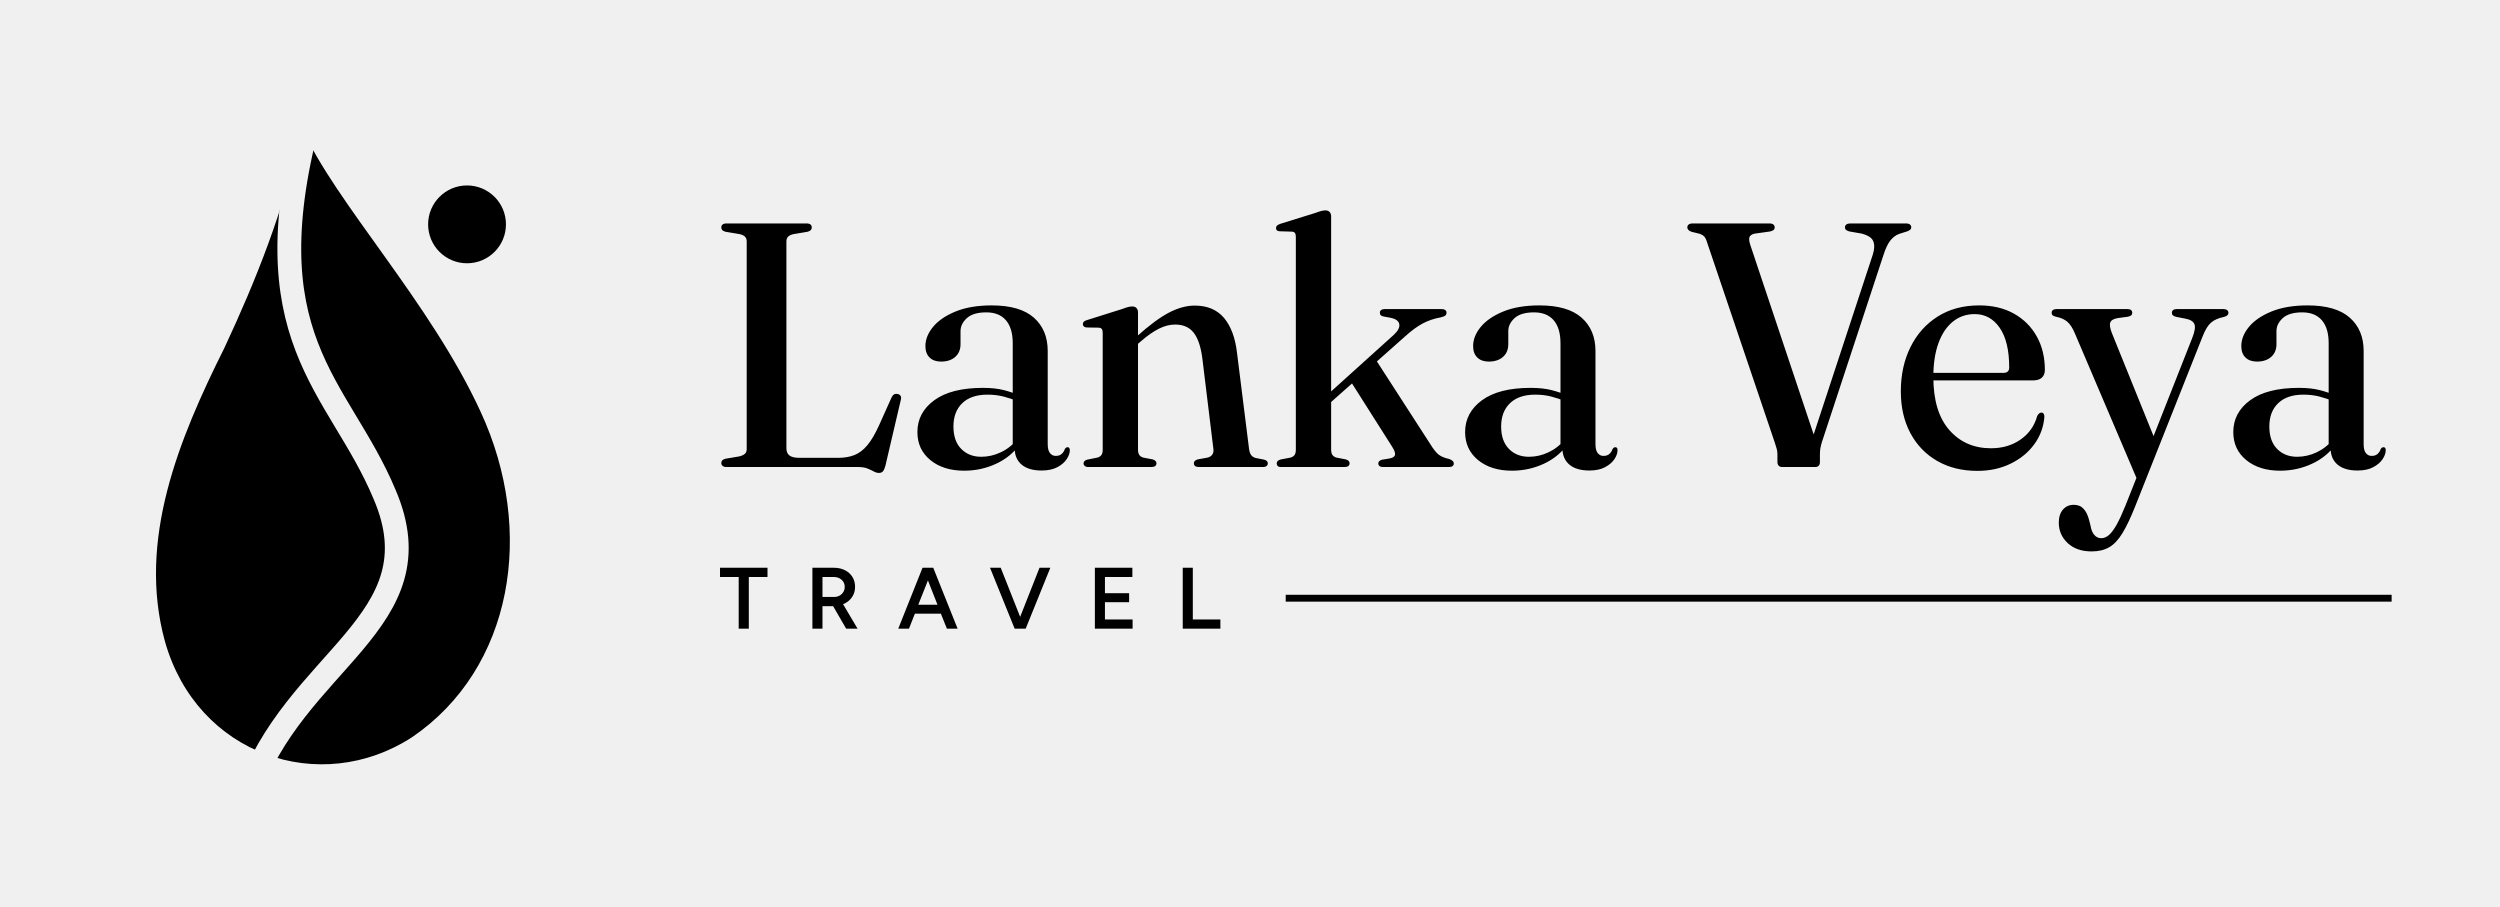
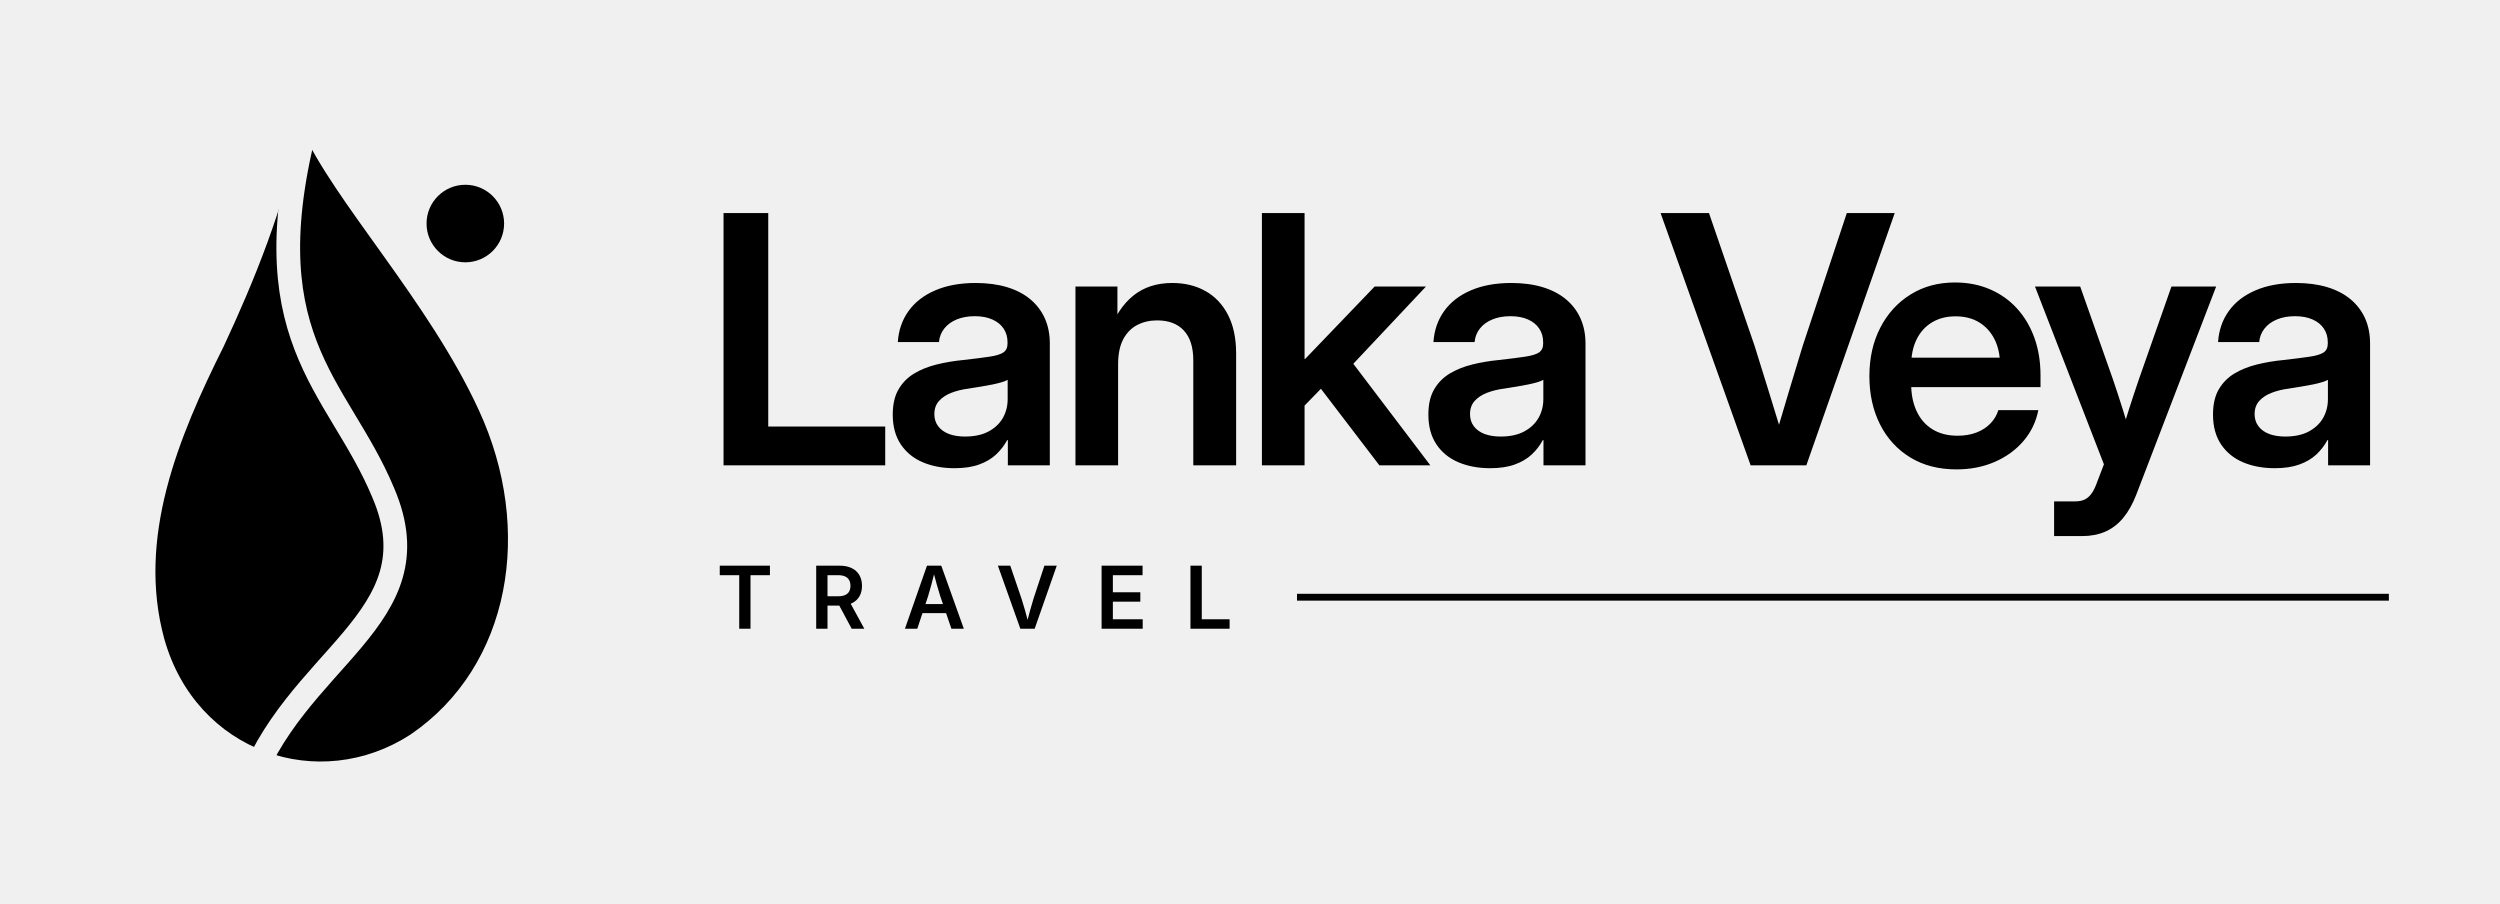
- <svg xmlns="http://www.w3.org/2000/svg" viewBox="0 0 546 198" width="546" height="198" role="img" aria-label="Lanka Veya Travel">
+ <svg xmlns="http://www.w3.org/2000/svg" viewBox="0 0 548 198" width="548" height="198" role="img" aria-label="Lanka Veya Travel">
  <g transform="translate(24.00 24.00) scale(1)">
    <mask id="road-h" maskUnits="userSpaceOnUse" x="0" y="0" width="100" height="150">
      <rect width="100" height="150" fill="#fff" />
      <path d="M30 150C40 120 72 112 60 84C50 60 30 50 44 0" fill="none" stroke="#000" stroke-width="5.2" />
    </mask>
    <path d="M42 4C49 20 70 42 81 66C93 92 88 122 66 137C46 150 19 141 12 116C6 94 15 72 25 52C32 37 38 22 42 4Z" fill="#000" mask="url(#road-h)" />
    <circle cx="78" cy="25" r="8.5" fill="#000" />
  </g>
-   <path d="M176.34 50.62 173.38 51.12Q172.58 51.27 172.16 51.65Q171.75 52.03 171.75 52.71V97.86Q171.75 99 172.43 99.49Q173.11 99.99 174.56 99.99H183.07Q185.08 99.99 186.62 99.38Q188.16 98.77 189.45 97.21Q190.75 95.65 192.04 92.77L194.7 86.84Q194.93 86.34 195.25 86.15Q195.57 85.96 196.03 86.04Q196.52 86.15 196.71 86.5Q196.9 86.84 196.71 87.45L193.37 101.73Q193.14 102.57 192.84 102.93Q192.53 103.29 191.96 103.29Q191.43 103.29 190.84 102.97Q190.25 102.65 189.45 102.32Q188.66 102 187.4 102H158.71Q158.1 102 157.82 101.75Q157.53 101.51 157.53 101.13Q157.53 100.4 158.48 100.18L161.45 99.68Q162.25 99.49 162.66 99.13Q163.08 98.77 163.08 98.09V52.71Q163.08 52.03 162.66 51.65Q162.25 51.27 161.45 51.12L158.48 50.62Q157.53 50.4 157.53 49.67Q157.53 49.26 157.82 49.03Q158.1 48.8 158.71 48.8H176.12Q176.72 48.8 177.01 49.03Q177.29 49.26 177.29 49.67Q177.29 50.4 176.34 50.62ZM221.6 97.86V97.33H221.18V74.94Q221.18 71.68 219.7 69.95Q218.22 68.22 215.41 68.22Q212.56 68.22 211.17 69.47Q209.78 70.73 209.78 72.32V75.17Q209.78 76.92 208.62 77.95Q207.47 78.97 205.53 78.97Q203.93 78.97 203.02 78.08Q202.11 77.19 202.11 75.59Q202.11 73.42 203.78 71.39Q205.45 69.36 208.7 68.03Q211.95 66.7 216.59 66.7Q222.78 66.7 225.8 69.38Q228.82 72.06 228.82 76.65V96.98Q228.82 98.35 229.32 98.96Q229.81 99.57 230.57 99.57Q231.41 99.57 231.88 99.13Q232.36 98.69 232.55 98.09Q232.66 97.9 232.81 97.78Q232.96 97.67 233.15 97.67Q233.42 97.67 233.53 97.84Q233.65 98.01 233.65 98.35Q233.65 99.23 232.98 100.25Q232.32 101.28 230.95 102.02Q229.58 102.76 227.49 102.76Q224.64 102.76 223.12 101.47Q221.6 100.18 221.6 97.86ZM200.36 94.36Q200.36 90.11 204.05 87.41Q207.73 84.71 214.69 84.71Q217.31 84.71 219.25 85.2Q221.18 85.7 222.78 86.42L222.32 87.67Q220.8 87.03 219.19 86.61Q217.57 86.19 215.67 86.19Q212.1 86.19 210.16 88.05Q208.23 89.92 208.23 93.15Q208.23 96.3 209.92 98.03Q211.61 99.76 214.31 99.76Q216.51 99.76 218.6 98.77Q220.69 97.78 222.17 95.92L222.74 97.02Q220.77 99.8 217.52 101.3Q214.27 102.8 210.58 102.8Q206.02 102.8 203.19 100.48Q200.36 98.16 200.36 94.36ZM248.54 68.22V98.2Q248.54 99 248.85 99.4Q249.15 99.8 249.76 99.95L251.74 100.33Q252.57 100.59 252.57 101.16Q252.57 102 251.43 102H237.71Q237.18 102 236.92 101.77Q236.65 101.54 236.65 101.2Q236.65 100.9 236.86 100.69Q237.07 100.48 237.52 100.37L239.61 99.95Q240.22 99.8 240.53 99.4Q240.83 99 240.83 98.24V72.7Q240.83 72.13 240.64 71.87Q240.45 71.6 239.96 71.56L237.26 71.52Q236.84 71.45 236.67 71.26Q236.5 71.07 236.5 70.8Q236.5 70.46 236.71 70.25Q236.92 70.04 237.45 69.89L245.16 67.46Q245.96 67.15 246.44 67.04Q246.91 66.93 247.29 66.93Q247.9 66.93 248.22 67.29Q248.54 67.65 248.54 68.22ZM247.67 75.82 246.72 74.87 248.2 73.54Q252.31 69.85 255.27 68.29Q258.23 66.74 260.93 66.74Q265.04 66.74 267.32 69.43Q269.6 72.13 270.17 77.11L272.79 98.01Q272.9 98.88 273.23 99.36Q273.55 99.83 274.23 100.02L276.02 100.37Q276.47 100.48 276.68 100.69Q276.89 100.9 276.89 101.2Q276.89 101.54 276.63 101.77Q276.36 102 275.79 102H261.88Q260.74 102 260.74 101.16Q260.74 100.59 261.58 100.33L263.67 99.95Q264.39 99.8 264.75 99.3Q265.11 98.81 265 98.01L262.57 78.1Q262.07 74.41 260.69 72.65Q259.3 70.88 256.64 70.88Q254.93 70.88 253.1 71.79Q251.28 72.7 249.15 74.56ZM279.78 102Q279.25 102 279.04 101.77Q278.83 101.54 278.83 101.2Q278.83 100.9 279.06 100.67Q279.29 100.44 279.78 100.33L281.79 99.95Q282.4 99.8 282.71 99.4Q283.01 99 283.01 98.24V51.73Q283.01 51.16 282.82 50.89Q282.63 50.62 282.14 50.59L279.44 50.51Q279.02 50.47 278.85 50.28Q278.68 50.09 278.68 49.83Q278.68 49.48 278.89 49.28Q279.1 49.07 279.63 48.88L287.34 46.48Q288.14 46.18 288.62 46.06Q289.09 45.95 289.47 45.95Q290.08 45.95 290.4 46.31Q290.72 46.67 290.72 47.24V98.2Q290.72 99 291.03 99.4Q291.33 99.8 291.94 99.95L293.92 100.33Q294.75 100.59 294.75 101.16Q294.75 102 293.61 102ZM288.75 87.26 304.37 73.16Q305.81 71.83 305.6 70.78Q305.39 69.74 303.68 69.4L302.2 69.13Q301.71 69.02 301.54 68.83Q301.36 68.64 301.36 68.29Q301.36 67.91 301.65 67.71Q301.93 67.5 302.43 67.5H314.82Q315.35 67.5 315.63 67.71Q315.92 67.91 315.92 68.29Q315.92 68.67 315.67 68.9Q315.42 69.13 314.63 69.32Q312.5 69.7 310.71 70.65Q308.93 71.6 306.84 73.5L289.36 89ZM300.15 78.06 312.84 97.71Q313.71 99 314.46 99.47Q315.2 99.95 316.53 100.25Q317.1 100.48 317.31 100.71Q317.51 100.94 317.51 101.24Q317.51 101.58 317.25 101.79Q316.98 102 316.49 102H302.01Q301.55 102 301.29 101.79Q301.02 101.58 301.02 101.2Q301.02 100.94 301.21 100.73Q301.4 100.52 301.82 100.4L303.42 100.14Q304.52 99.95 304.67 99.36Q304.82 98.77 303.99 97.48L294.83 83.04ZM341.23 97.86V97.33H340.81V74.94Q340.81 71.68 339.33 69.95Q337.84 68.22 335.03 68.22Q332.18 68.22 330.79 69.47Q329.41 70.73 329.41 72.32V75.17Q329.41 76.92 328.25 77.95Q327.09 78.97 325.15 78.97Q323.56 78.97 322.64 78.08Q321.73 77.19 321.73 75.59Q321.73 73.42 323.4 71.39Q325.08 69.36 328.32 68.03Q331.57 66.7 336.21 66.7Q342.4 66.7 345.42 69.38Q348.45 72.06 348.45 76.65V96.98Q348.45 98.35 348.94 98.96Q349.43 99.57 350.19 99.57Q351.03 99.57 351.5 99.13Q351.98 98.69 352.17 98.09Q352.28 97.9 352.44 97.78Q352.59 97.67 352.78 97.67Q353.04 97.67 353.16 97.84Q353.27 98.01 353.27 98.35Q353.27 99.23 352.61 100.25Q351.94 101.28 350.57 102.02Q349.21 102.76 347.12 102.76Q344.27 102.76 342.75 101.47Q341.23 100.18 341.23 97.86ZM319.98 94.36Q319.98 90.11 323.67 87.41Q327.36 84.71 334.31 84.71Q336.93 84.71 338.87 85.2Q340.81 85.7 342.4 86.42L341.95 87.67Q340.43 87.03 338.81 86.61Q337.2 86.19 335.3 86.19Q331.73 86.19 329.79 88.05Q327.85 89.92 327.85 93.15Q327.85 96.3 329.54 98.03Q331.23 99.76 333.93 99.76Q336.13 99.76 338.22 98.77Q340.31 97.78 341.8 95.92L342.37 97.02Q340.39 99.8 337.14 101.3Q333.89 102.8 330.21 102.8Q325.65 102.8 322.81 100.48Q319.98 98.16 319.98 94.36ZM402.94 49.67Q402.94 49.26 403.24 49.03Q403.55 48.8 404.12 48.8H416.2Q416.85 48.8 417.13 49.03Q417.42 49.26 417.42 49.64Q417.42 49.94 417.21 50.15Q417 50.36 416.47 50.55L414.79 51.08Q413.65 51.5 412.84 52.54Q412.02 53.59 411.34 55.72L397.96 96.38Q397.69 97.21 397.58 97.86Q397.47 98.5 397.47 99.19V100.94Q397.47 101.43 397.2 101.72Q396.93 102 396.44 102H389.26Q388.76 102 388.48 101.72Q388.19 101.43 388.19 100.9V99.19Q388.19 98.62 388.04 98.05Q387.89 97.48 387.62 96.68L372.84 52.98Q372.58 52.07 372.23 51.69Q371.89 51.31 371.28 51.08L369.42 50.62Q368.51 50.28 368.51 49.67Q368.51 49.26 368.81 49.03Q369.12 48.8 369.73 48.8H386.41Q387.02 48.8 387.3 49.03Q387.59 49.26 387.59 49.67Q387.59 50.02 387.34 50.23Q387.09 50.43 386.6 50.55L383.14 51.04Q382.27 51.27 382.08 51.8Q381.89 52.33 382.27 53.51L396.82 97.02L394.69 99.19L409.02 55.6Q409.59 53.78 409.11 52.66Q408.64 51.54 406.51 51L403.89 50.55Q403.43 50.4 403.18 50.21Q402.94 50.02 402.94 49.67ZM446.6 80.8Q446.6 81.86 445.95 82.47Q445.31 83.08 444.02 83.08H420.15V81.44H437.52Q438.81 81.44 438.81 80.26Q438.81 74.6 436.74 71.6Q434.67 68.6 431.29 68.6Q428.55 68.6 426.52 70.23Q424.48 71.87 423.36 74.94Q422.24 78.02 422.24 82.32Q422.24 89.95 425.74 93.93Q429.23 97.9 434.82 97.9Q438.58 97.9 441.32 95.98Q444.05 94.06 444.93 90.83Q445.19 90.41 445.4 90.26Q445.61 90.11 445.84 90.11Q446.18 90.11 446.35 90.39Q446.52 90.68 446.49 91.09Q446.22 94.4 444.26 97.06Q442.31 99.72 439.09 101.28Q435.88 102.84 431.86 102.84Q426.88 102.84 423.12 100.69Q419.35 98.54 417.25 94.63Q415.14 90.71 415.14 85.47Q415.14 80.04 417.25 75.8Q419.35 71.56 423.19 69.13Q427.03 66.7 432.27 66.7Q436.64 66.7 439.85 68.5Q443.07 70.31 444.83 73.48Q446.6 76.65 446.6 80.8ZM470.84 96.49 466.93 105.15 453.17 72.85Q452.41 71.03 451.48 70.25Q450.55 69.47 448.99 69.17Q448.42 69.02 448.25 68.83Q448.08 68.64 448.08 68.29Q448.08 67.91 448.37 67.71Q448.65 67.5 449.15 67.5H464.61Q465.14 67.5 465.41 67.71Q465.68 67.91 465.68 68.33Q465.68 68.67 465.47 68.86Q465.26 69.05 464.76 69.17L462.52 69.47Q461.12 69.7 460.87 70.48Q460.62 71.26 461.31 72.93ZM464.19 110.44 467.77 101.43 468.56 99.76 478.79 73.8Q479.62 71.71 479.26 70.8Q478.9 69.89 477.27 69.59L475.33 69.21Q474.8 69.09 474.57 68.88Q474.34 68.67 474.34 68.33Q474.34 67.91 474.62 67.71Q474.91 67.5 475.44 67.5H485.59Q486.08 67.5 486.39 67.72Q486.69 67.95 486.69 68.33Q486.69 68.64 486.48 68.84Q486.27 69.05 485.74 69.21Q483.88 69.59 482.89 70.46Q481.9 71.33 481.1 73.35L466.4 110.4Q464.92 114.16 463.59 116.36Q462.26 118.57 460.68 119.5Q459.1 120.43 456.82 120.43Q453.52 120.43 451.58 118.61Q449.64 116.78 449.64 114.16Q449.64 112.34 450.55 111.29Q451.46 110.25 452.91 110.25Q454.28 110.25 455.07 111.14Q455.87 112.03 456.25 113.55L456.59 114.88Q456.78 116.1 457.39 116.82Q458 117.54 458.91 117.54Q459.79 117.54 460.58 116.86Q461.38 116.17 462.26 114.62Q463.13 113.06 464.19 110.44ZM509 97.86V97.33H508.58V74.94Q508.58 71.68 507.1 69.95Q505.61 68.22 502.8 68.22Q499.95 68.22 498.56 69.47Q497.18 70.73 497.18 72.32V75.17Q497.18 76.92 496.02 77.95Q494.86 78.97 492.92 78.97Q491.33 78.97 490.41 78.08Q489.5 77.19 489.5 75.59Q489.5 73.42 491.17 71.39Q492.85 69.36 496.09 68.03Q499.34 66.7 503.98 66.7Q510.17 66.7 513.19 69.38Q516.22 72.06 516.22 76.65V96.98Q516.22 98.35 516.71 98.96Q517.2 99.57 517.96 99.57Q518.8 99.57 519.27 99.13Q519.75 98.69 519.94 98.09Q520.05 97.9 520.21 97.78Q520.36 97.67 520.55 97.67Q520.81 97.67 520.93 97.84Q521.04 98.01 521.04 98.35Q521.04 99.23 520.38 100.25Q519.71 101.28 518.34 102.02Q516.98 102.76 514.89 102.76Q512.04 102.76 510.52 101.47Q509 100.18 509 97.86ZM487.75 94.36Q487.75 90.11 491.44 87.41Q495.13 84.71 502.08 84.71Q504.7 84.71 506.64 85.2Q508.58 85.7 510.17 86.42L509.72 87.67Q508.2 87.03 506.58 86.61Q504.97 86.19 503.07 86.19Q499.5 86.19 497.56 88.05Q495.62 89.92 495.62 93.15Q495.62 96.3 497.31 98.03Q499 99.76 501.7 99.76Q503.9 99.76 505.99 98.77Q508.08 97.78 509.57 95.92L510.14 97.02Q508.16 99.8 504.91 101.3Q501.66 102.8 497.98 102.8Q493.42 102.8 490.58 100.48Q487.75 98.16 487.75 94.36Z" fill="#000" />
-   <path d="M161.33 137.3V126.01H157.25V124H167.62V126.01H163.54V137.3ZM177.43 137.3V124H182.12Q183.49 124 184.53 124.53Q185.58 125.06 186.17 126Q186.75 126.95 186.75 128.18Q186.75 129.49 186.03 130.49Q185.31 131.49 184.13 131.96L187.29 137.3H184.8L181.95 132.38Q181.83 132.4 181.71 132.4Q181.59 132.4 181.45 132.4H179.63V137.3ZM179.63 130.37H182.21Q182.86 130.37 183.36 130.08Q183.87 129.8 184.18 129.3Q184.49 128.81 184.49 128.18Q184.49 127.23 183.81 126.62Q183.12 126.01 182.04 126.01H179.63ZM196.18 137.3 201.48 124H203.82L209.14 137.3H206.8L205.49 134.03H199.81L198.52 137.3ZM200.55 132.08H204.75L202.66 126.76ZM221.6 137.3 216.22 124H218.56L222.8 134.72L227.03 124H229.39L224.01 137.3ZM239.12 137.3V124H247.31V126.01H241.32V129.55H246.6V131.52H241.32V135.29H247.36V137.3ZM258.31 137.3V124H260.51V135.29H266.53V137.3Z" fill="#000" />
-   <rect x="280.80" y="129.90" width="241.53" height="1.5" fill="#000" />
+   <path d="M158.6 102V46.71H168.4V93.5H194.04V102ZM209.23 102.63Q205.33 102.63 202.27 101.33Q199.21 100.03 197.45 97.4Q195.69 94.76 195.69 90.87Q195.69 87.53 196.95 85.36Q198.21 83.19 200.36 81.89Q202.51 80.59 205.3 79.9Q208.08 79.21 211.09 78.92Q214.72 78.51 216.86 78.19Q218.99 77.88 219.92 77.27Q220.85 76.65 220.85 75.32V75.02Q220.85 73.31 219.99 72.03Q219.14 70.75 217.52 70.03Q215.91 69.31 213.68 69.31Q211.42 69.31 209.69 70.03Q207.97 70.75 206.97 72.03Q205.97 73.31 205.82 74.98H196.8Q197.06 71.09 199.16 68.17Q201.25 65.26 205 63.65Q208.75 62.03 213.87 62.03Q217.69 62.03 220.72 62.94Q223.74 63.85 225.84 65.6Q227.93 67.34 229.03 69.79Q230.12 72.24 230.12 75.28V102H220.92V96.47H220.77Q219.84 98.21 218.36 99.61Q216.88 101 214.65 101.81Q212.42 102.63 209.23 102.63ZM211.53 95.69Q214.61 95.69 216.69 94.58Q218.77 93.46 219.83 91.61Q220.88 89.75 220.88 87.49V83.26Q220.44 83.52 219.58 83.78Q218.73 84.04 217.56 84.28Q216.39 84.52 215.04 84.74Q213.68 84.97 212.24 85.19Q210.23 85.45 208.54 86.1Q206.86 86.75 205.84 87.88Q204.81 89.01 204.81 90.79Q204.81 92.31 205.65 93.43Q206.48 94.54 207.99 95.12Q209.49 95.69 211.53 95.69ZM245.09 79.85V102H235.74V62.81H244.94V72.79H243.12Q245.02 67.53 248.45 64.78Q251.88 62.03 256.97 62.03Q261.08 62.03 264.24 63.8Q267.39 65.56 269.17 69.01Q270.96 72.46 270.96 77.51V102H261.57V78.99Q261.57 74.69 259.51 72.46Q257.45 70.23 253.66 70.23Q251.21 70.23 249.28 71.24Q247.35 72.24 246.22 74.35Q245.09 76.47 245.09 79.85ZM285.14 89.75V78.7H286.07L301.32 62.81H312.57L294.38 82.15H292.53ZM276.61 102V46.71H285.96V102ZM302.36 102 288.78 84.22 295.09 77.69 313.53 102ZM326.64 102.63Q322.75 102.63 319.69 101.33Q316.62 100.03 314.86 97.4Q313.1 94.76 313.1 90.87Q313.1 87.53 314.36 85.36Q315.62 83.19 317.77 81.89Q319.93 80.59 322.71 79.9Q325.49 79.21 328.5 78.92Q332.14 78.51 334.27 78.19Q336.4 77.88 337.33 77.27Q338.26 76.65 338.26 75.32V75.02Q338.26 73.31 337.4 72.03Q336.55 70.75 334.94 70.03Q333.32 69.31 331.1 69.31Q328.83 69.31 327.11 70.03Q325.38 70.75 324.38 72.03Q323.38 73.31 323.23 74.98H314.21Q314.47 71.09 316.57 68.17Q318.66 65.26 322.41 63.65Q326.16 62.03 331.28 62.03Q335.1 62.03 338.13 62.94Q341.15 63.85 343.25 65.6Q345.35 67.34 346.44 69.79Q347.54 72.24 347.54 75.28V102H338.33V96.47H338.18Q337.26 98.21 335.77 99.61Q334.29 101 332.06 101.81Q329.83 102.63 326.64 102.63ZM328.94 95.69Q332.02 95.69 334.1 94.58Q336.18 93.46 337.24 91.61Q338.3 89.75 338.3 87.49V83.26Q337.85 83.52 337 83.78Q336.14 84.04 334.97 84.28Q333.81 84.52 332.45 84.74Q331.1 84.97 329.65 85.19Q327.65 85.45 325.96 86.1Q324.27 86.75 323.25 87.88Q322.23 89.01 322.23 90.79Q322.23 92.31 323.06 93.43Q323.9 94.54 325.4 95.12Q326.9 95.69 328.94 95.69ZM383.74 102 364 46.71H374.61L384.59 75.76Q385.93 79.99 387.6 85.43Q389.27 90.87 391.39 97.77H388.57Q390.61 90.87 392.24 85.43Q393.87 79.99 395.17 75.76L404.82 46.71H415.32L395.95 102ZM428.88 102.89Q423.01 102.89 418.71 100.26Q414.41 97.62 412.09 93Q409.77 88.38 409.77 82.44Q409.77 76.47 412.16 71.83Q414.55 67.19 418.78 64.56Q423.01 61.92 428.51 61.92Q432.74 61.92 436.19 63.41Q439.64 64.89 442.13 67.62Q444.61 70.35 445.95 74.08Q447.28 77.8 447.28 82.29V84.86H413.48V78.4H442.61L438.42 80.14Q438.42 76.8 437.21 74.39Q436 71.98 433.83 70.66Q431.66 69.34 428.66 69.34Q425.69 69.34 423.5 70.66Q421.31 71.98 420.12 74.39Q418.93 76.8 418.93 80.14V84.19Q418.93 87.56 420.12 90.12Q421.31 92.69 423.59 94.1Q425.87 95.51 429.1 95.51Q431.44 95.51 433.26 94.8Q435.08 94.1 436.3 92.83Q437.52 91.57 438.04 89.9H446.8Q446.06 93.72 443.55 96.66Q441.05 99.59 437.26 101.24Q433.48 102.89 428.88 102.89ZM450.26 117.51V109.9H454.9Q456.17 109.9 457.04 109.46Q457.91 109.01 458.56 108.05Q459.21 107.08 459.73 105.56L461.18 101.78L446.07 62.81H455.98L463.18 83.22Q464.29 86.49 465.31 89.74Q466.33 92.98 467.3 96.21H464.7Q465.63 92.98 466.67 89.72Q467.71 86.45 468.82 83.22L475.98 62.81H485.78L468.26 108.46Q467.08 111.5 465.41 113.52Q463.74 115.54 461.49 116.53Q459.25 117.51 456.39 117.51Q454.9 117.51 453.34 117.51Q451.79 117.51 450.26 117.51ZM498.63 102.63Q494.73 102.63 491.67 101.33Q488.61 100.03 486.85 97.4Q485.09 94.76 485.09 90.87Q485.09 87.53 486.35 85.36Q487.61 83.19 489.76 81.89Q491.91 80.59 494.7 79.9Q497.48 79.21 500.49 78.92Q504.12 78.51 506.26 78.19Q508.39 77.88 509.32 77.27Q510.25 76.65 510.25 75.32V75.02Q510.25 73.31 509.39 72.03Q508.54 70.75 506.92 70.03Q505.31 69.31 503.08 69.31Q500.82 69.31 499.09 70.03Q497.37 70.75 496.37 72.03Q495.36 73.31 495.22 74.98H486.2Q486.46 71.09 488.56 68.17Q490.65 65.26 494.4 63.65Q498.15 62.03 503.27 62.03Q507.09 62.03 510.12 62.94Q513.14 63.85 515.24 65.6Q517.33 67.34 518.43 69.79Q519.52 72.24 519.52 75.28V102H510.32V96.47H510.17Q509.24 98.21 507.76 99.61Q506.27 101 504.05 101.81Q501.82 102.63 498.63 102.63ZM500.93 95.69Q504.01 95.69 506.09 94.58Q508.17 93.46 509.23 91.61Q510.28 89.75 510.28 87.49V83.26Q509.84 83.52 508.98 83.78Q508.13 84.04 506.96 84.28Q505.79 84.52 504.44 84.74Q503.08 84.97 501.64 85.19Q499.63 85.45 497.94 86.1Q496.26 86.75 495.23 87.88Q494.21 89.01 494.21 90.79Q494.21 92.31 495.05 93.43Q495.88 94.54 497.39 95.12Q498.89 95.69 500.93 95.69Z" fill="#000" />
+   <path d="M157.77 126.09V124H168.77V126.09H164.51V137.82H162.04V126.09ZM178.91 137.82V124H184.08Q185.67 124 186.75 124.56Q187.84 125.11 188.4 126.11Q188.95 127.11 188.95 128.43Q188.95 129.74 188.39 130.72Q187.83 131.69 186.74 132.22Q185.64 132.75 184.04 132.75H180.35V130.7H183.72Q184.66 130.7 185.25 130.43Q185.84 130.17 186.13 129.66Q186.42 129.15 186.42 128.43Q186.42 127.68 186.13 127.16Q185.84 126.63 185.25 126.36Q184.65 126.08 183.7 126.08H181.39V137.82ZM186.69 137.82 183.33 131.55H186.04L189.46 137.82ZM198.36 137.82 203.19 124H206.33L211.27 137.82H208.55L206.09 130.64Q205.73 129.53 205.34 128.12Q204.95 126.72 204.48 124.93H204.99Q204.53 126.74 204.16 128.15Q203.78 129.57 203.45 130.64L201.07 137.82ZM201.17 134.4V132.41H208.46V134.4ZM223.66 137.82 218.74 124H221.45L223.9 131.18Q224.25 132.26 224.65 133.66Q225.04 135.07 225.51 136.84H224.99Q225.45 135.04 225.84 133.65Q226.22 132.26 226.56 131.18L228.93 124H231.64L226.8 137.82ZM241.47 137.82V124H250.45V126.09H243.94V129.82H249.96V131.88H243.94V135.74H250.48V137.82ZM260.95 137.82V124H263.43V135.74H269.53V137.82Z" fill="#000" />
+   <rect x="284.30" y="130.16" width="239.34" height="1.5" fill="#000" />
</svg>
